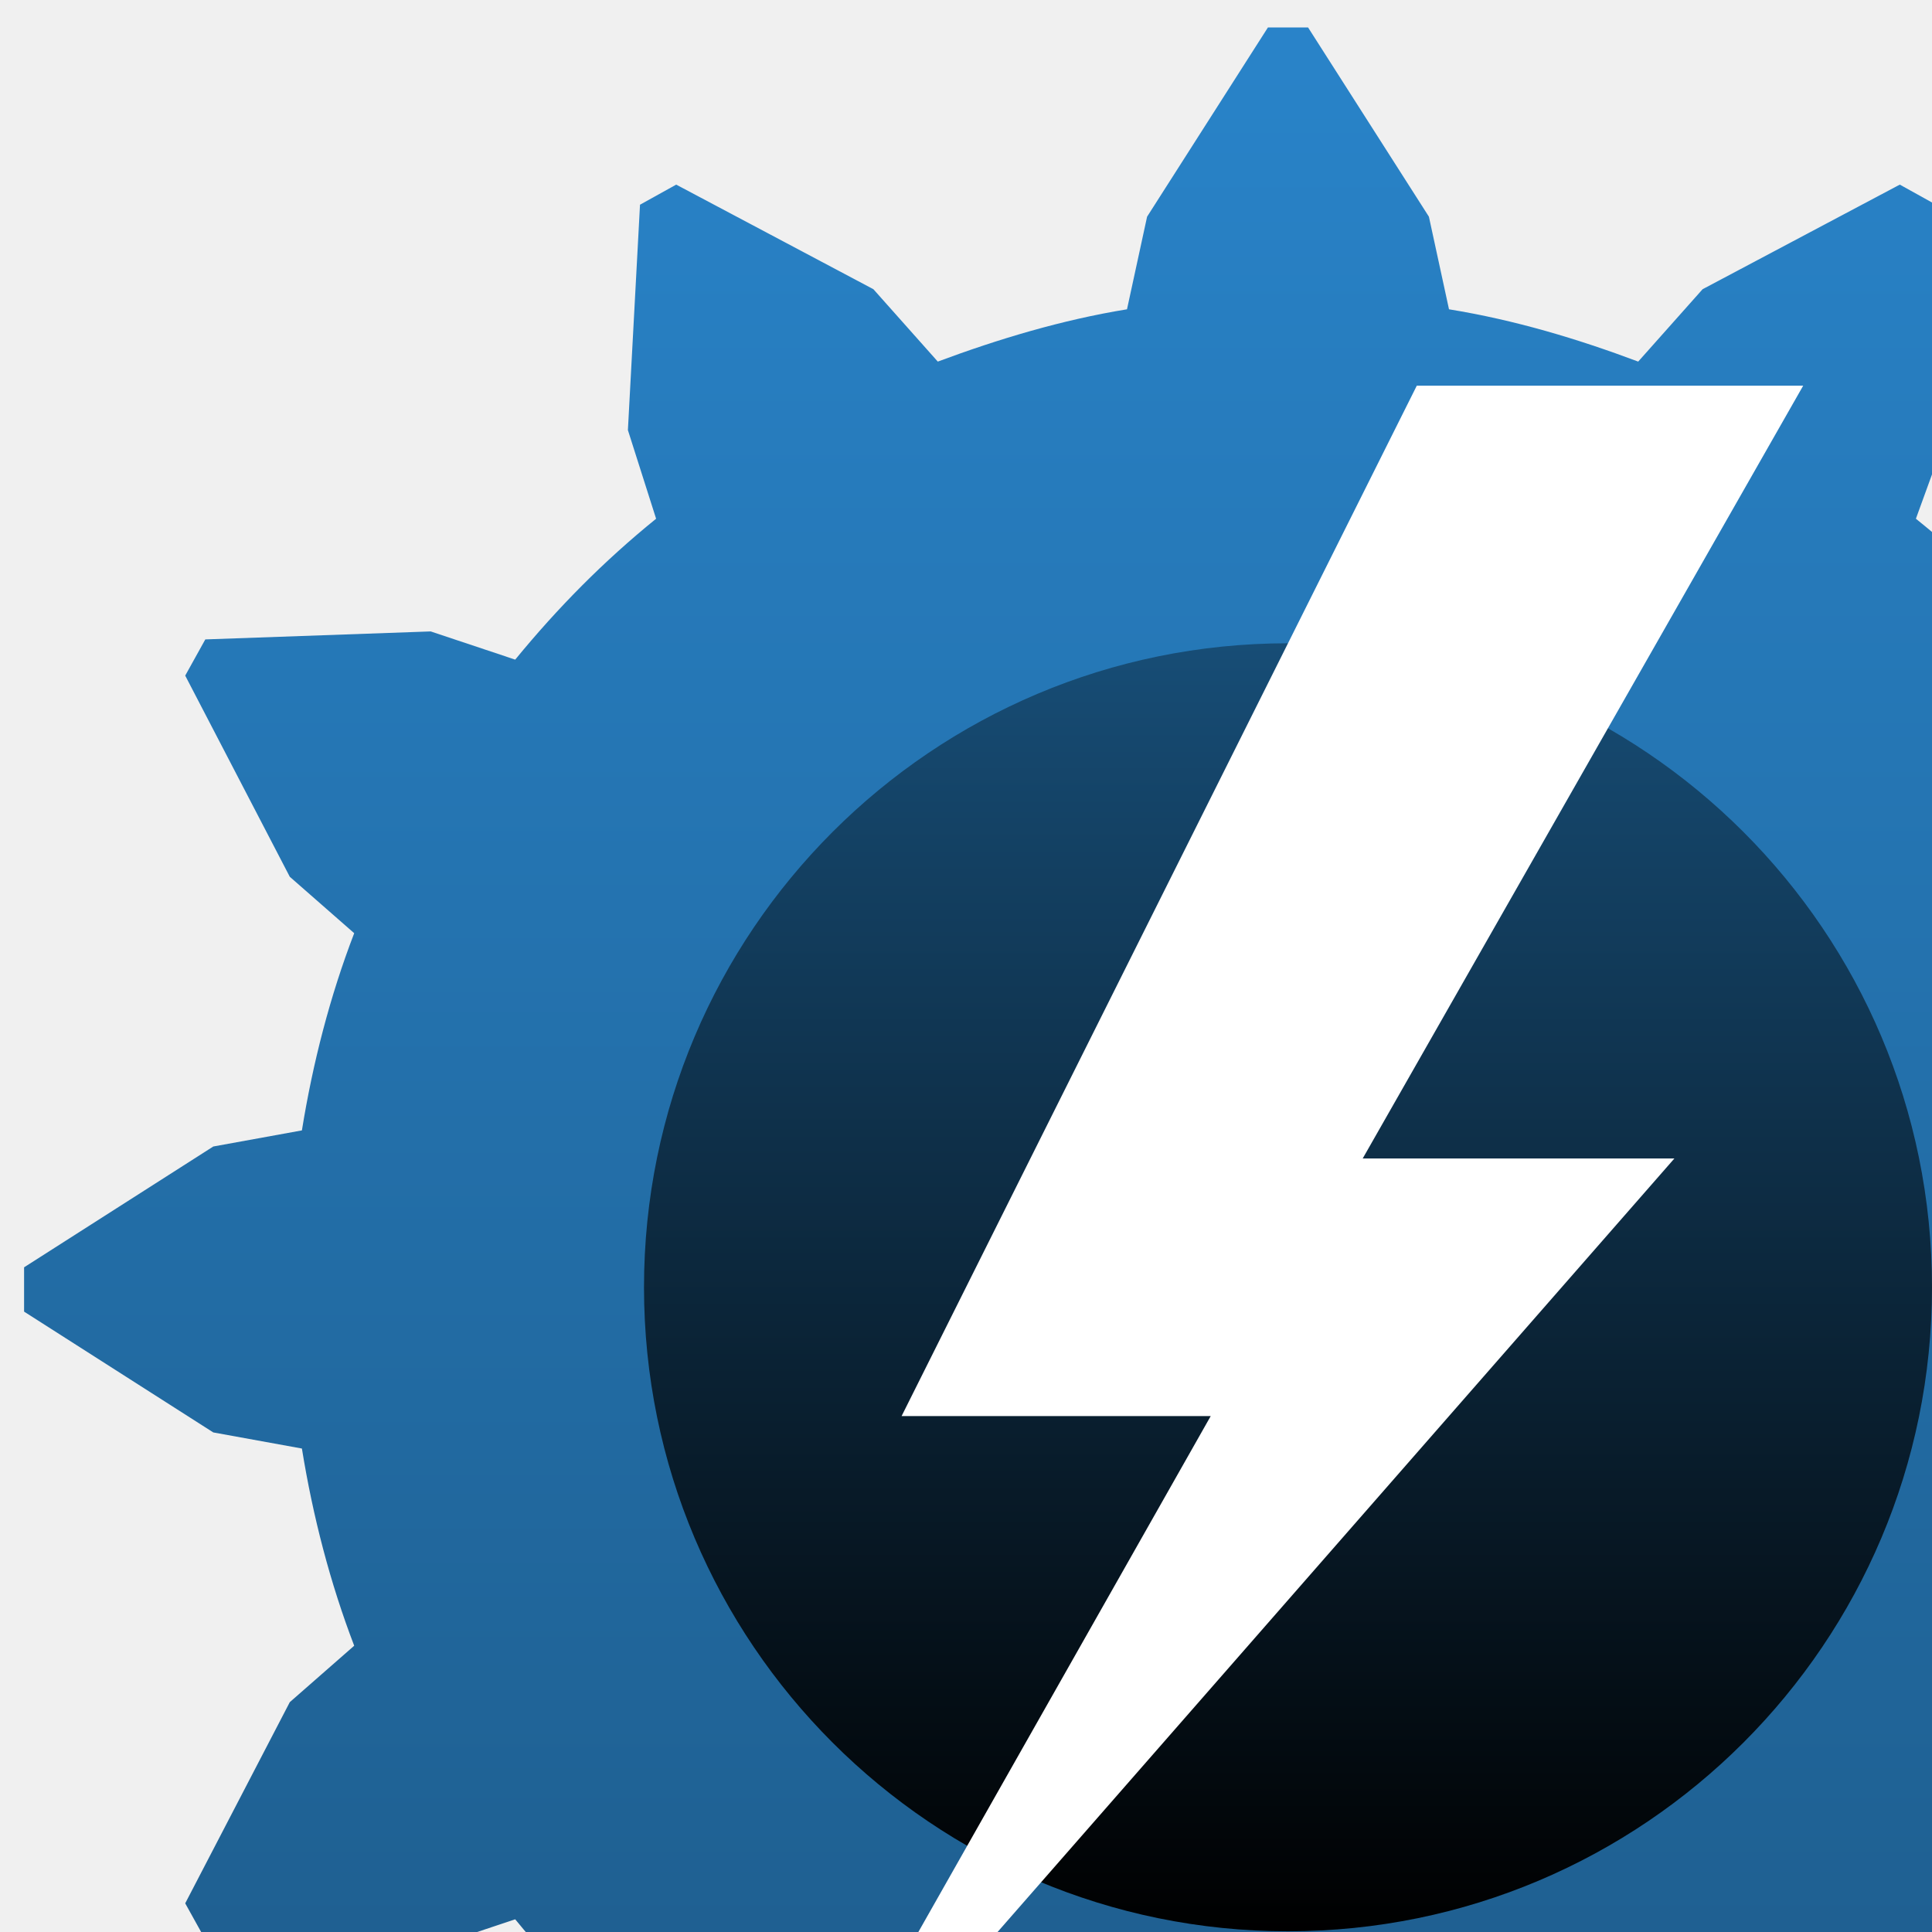
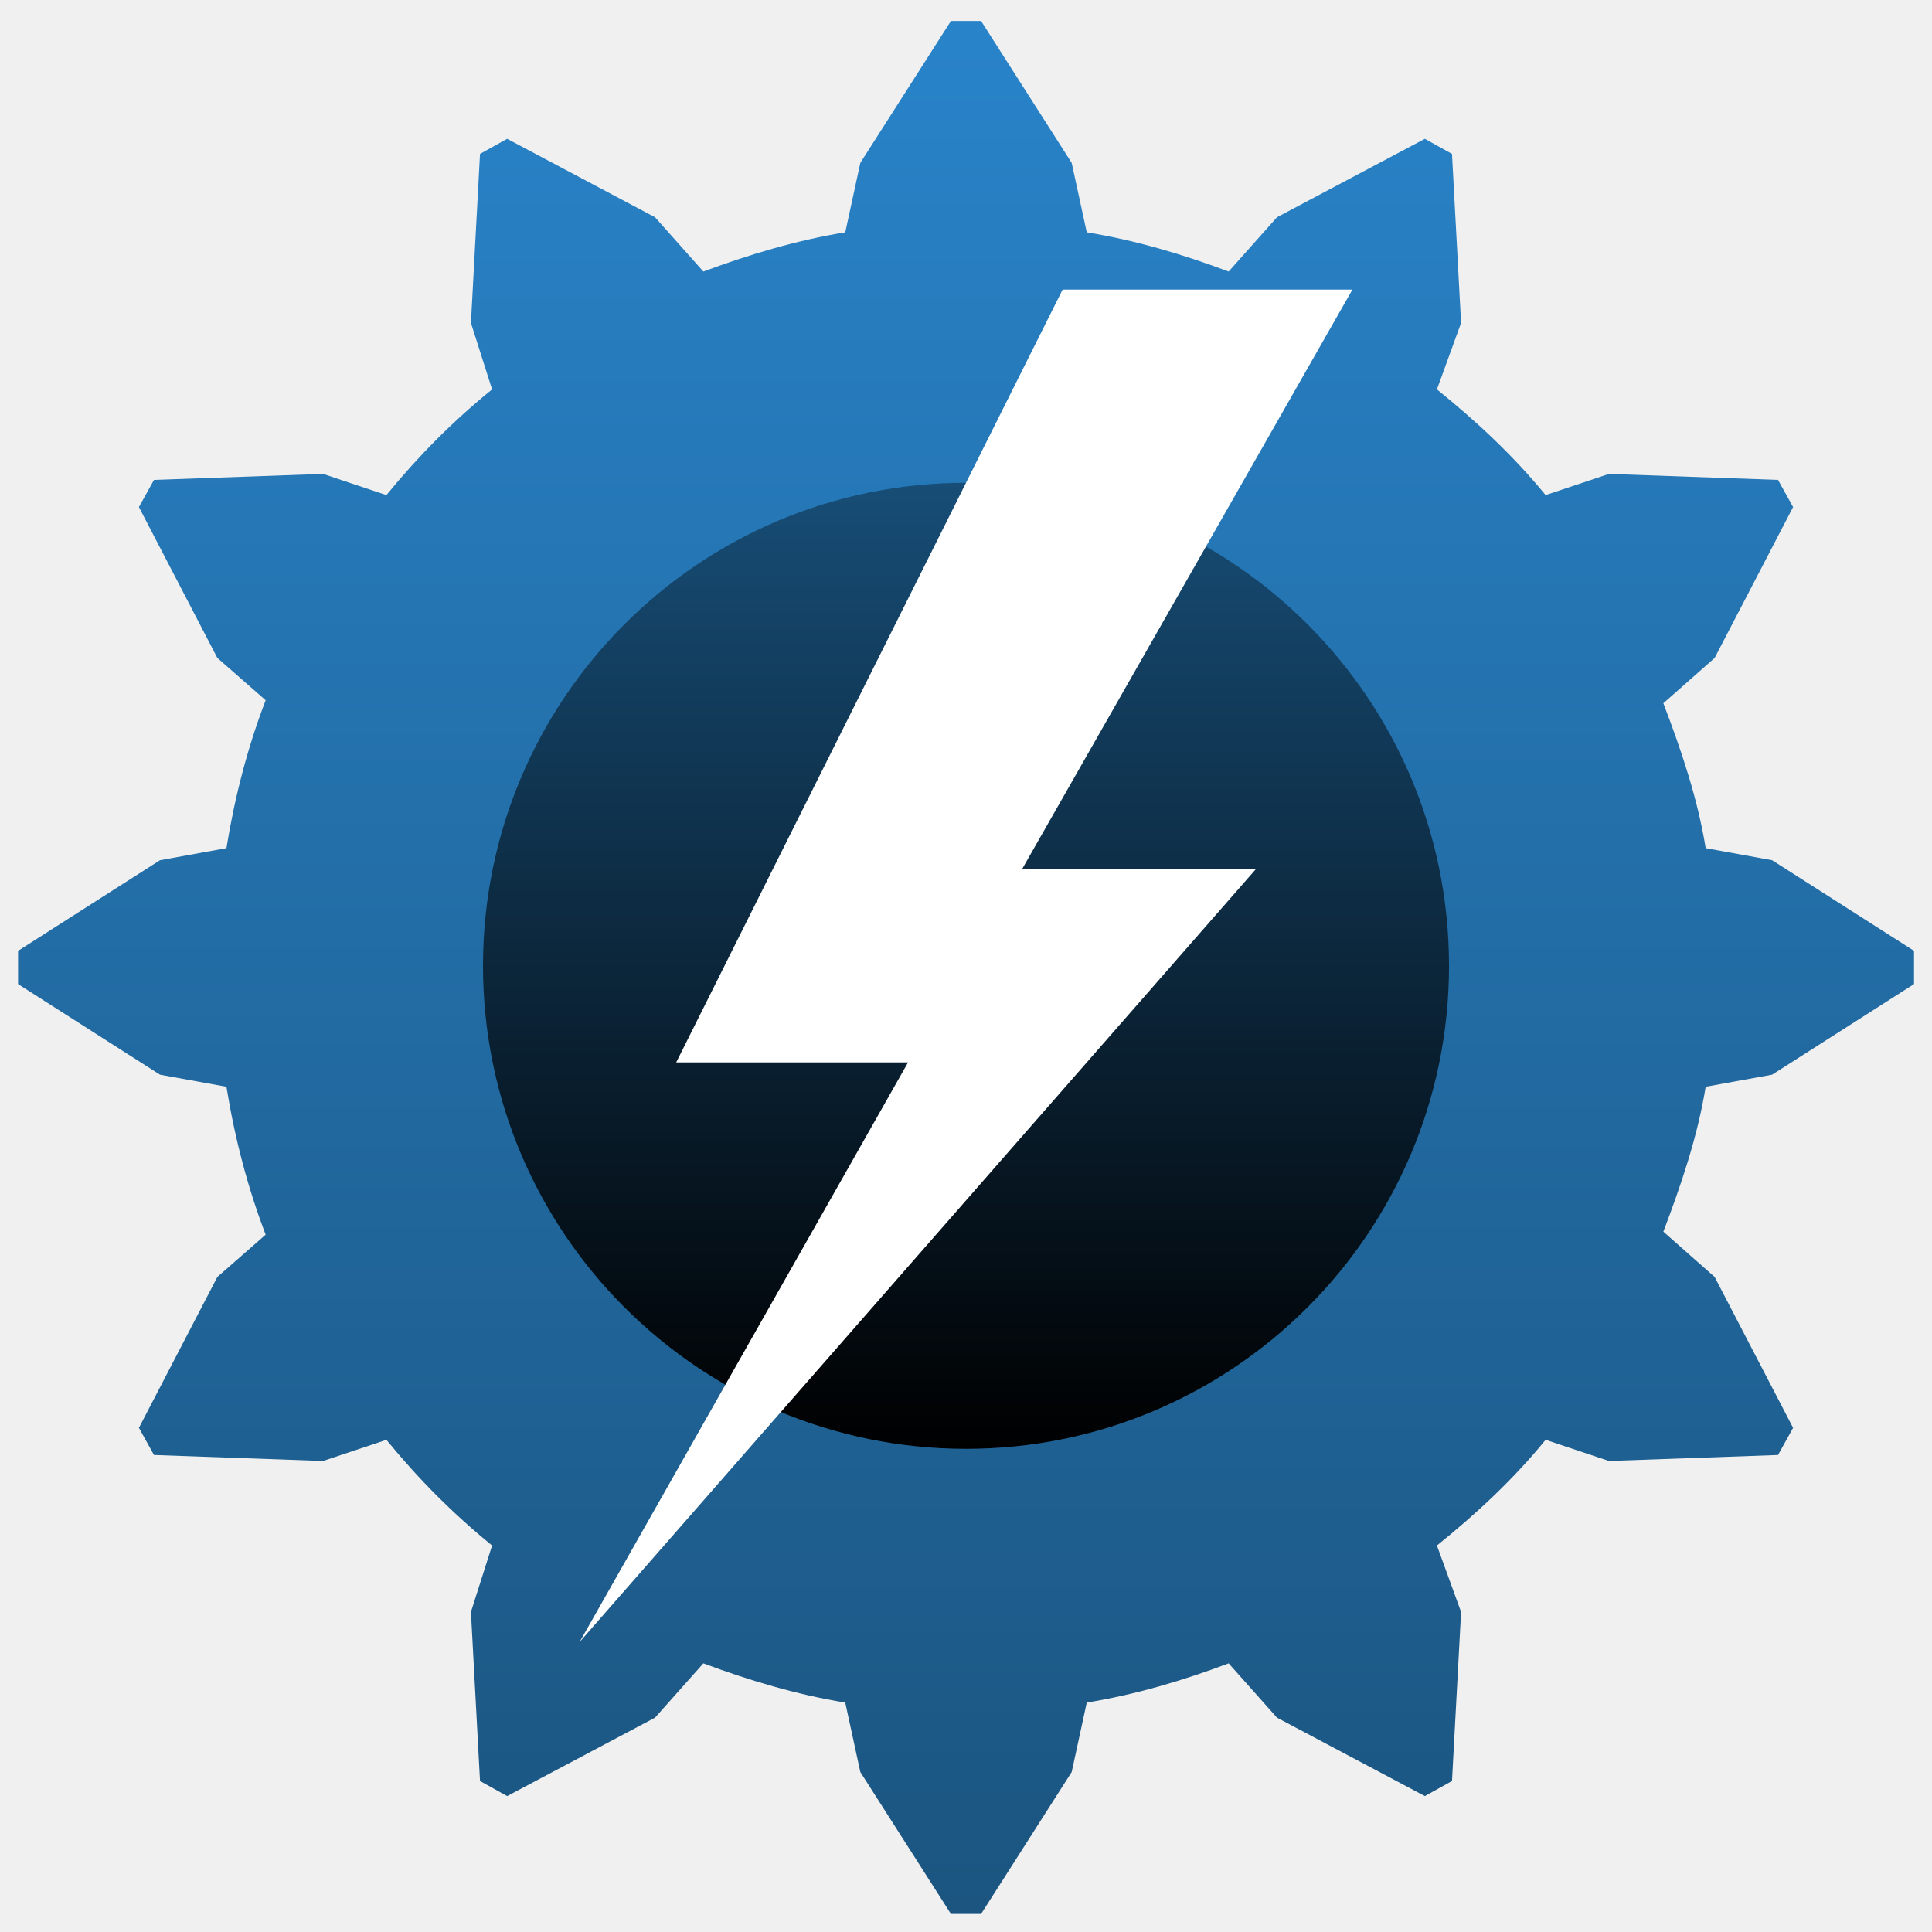
<svg xmlns="http://www.w3.org/2000/svg" id="svg2" width="24" height="24" version="1.1">
  <defs id="defs4">
    <linearGradient id="linearGradient6613" x1="10" x2="10" y1="20" gradientUnits="userSpaceOnUse">
      <stop id="stop6607" stop-color="#1b547f" offset="0" />
      <stop id="stop6609" stop-color="#2984ca" offset="1" />
    </linearGradient>
    <linearGradient id="linearGradient6745" x1="10" x2="10" y1="15" y2="5" gradientUnits="userSpaceOnUse">
      <stop id="stop6739" offset="0" />
      <stop id="stop6741" stop-color="#174d76" offset="1" />
    </linearGradient>
  </defs>
-   <g id="g872" transform="matrix(1.6 0 0 1.6 8e-7 -.0089992)" stroke-width="0">
+   <g id="g872" transform="matrix(1.2 0 0 1.2 6e-5 -.00238)" stroke-width="0">
    <path id="path3020" d="m9.844 0.219-0.938 1.469-0.156 0.719c-0.505 0.082-1.002 0.232-1.469 0.406l-0.5-0.562-1.531-0.812-0.281 0.156-0.094 1.75 0.219 0.688c-0.407 0.33-0.762 0.689-1.094 1.094l-0.656-0.219-1.75 0.062-0.156 0.281 0.812 1.562 0.5 0.438c-0.187 0.486-0.321 1.004-0.406 1.531l-0.688 0.125-1.469 0.938v0.344l1.469 0.938 0.688 0.125c0.085 0.527 0.22 1.046 0.406 1.531l-0.5 0.438-0.812 1.562 0.156 0.281 1.75 0.062 0.656-0.219c0.332 0.405 0.687 0.763 1.094 1.094l-0.219 0.688 0.094 1.75 0.281 0.156 1.531-0.812 0.5-0.562c0.466 0.174 0.965 0.324 1.469 0.406l0.156 0.719 0.938 1.469h0.312l0.938-1.469 0.156-0.719c0.51-0.083 0.998-0.229 1.469-0.406l0.5 0.562 1.531 0.812 0.281-0.156 0.094-1.75-0.25-0.688c0.415-0.335 0.788-0.682 1.125-1.094l0.656 0.219 1.75-0.062 0.156-0.281-0.812-1.562-0.531-0.469c0.182-0.479 0.354-0.981 0.438-1.5l0.688-0.125 1.469-0.938v-0.344l-1.469-0.938-0.688-0.125c-0.084-0.519-0.255-1.021-0.438-1.5l0.531-0.469 0.812-1.562-0.156-0.281-1.75-0.062-0.656 0.219c-0.337-0.411-0.711-0.759-1.125-1.094l0.25-0.688-0.094-1.75-0.281-0.156-1.531 0.812-0.5 0.562c-0.472-0.177-0.958-0.323-1.469-0.406l-0.156-0.719-0.938-1.469z" fill="url(#linearGradient6613)" />
-     <ellipse id="path3509" cx="10" cy="10" rx="5" ry="5" fill="url(#linearGradient6745)" />
+     <circle id="path3509" cx="10" cy="10" r="5" fill="url(#linearGradient6745)" />
    <path id="path6592" d="m11 3h3l-3.42 6h2.42l-7 8 3.4-6h-2.4z" fill="#fff" />
  </g>
</svg>
